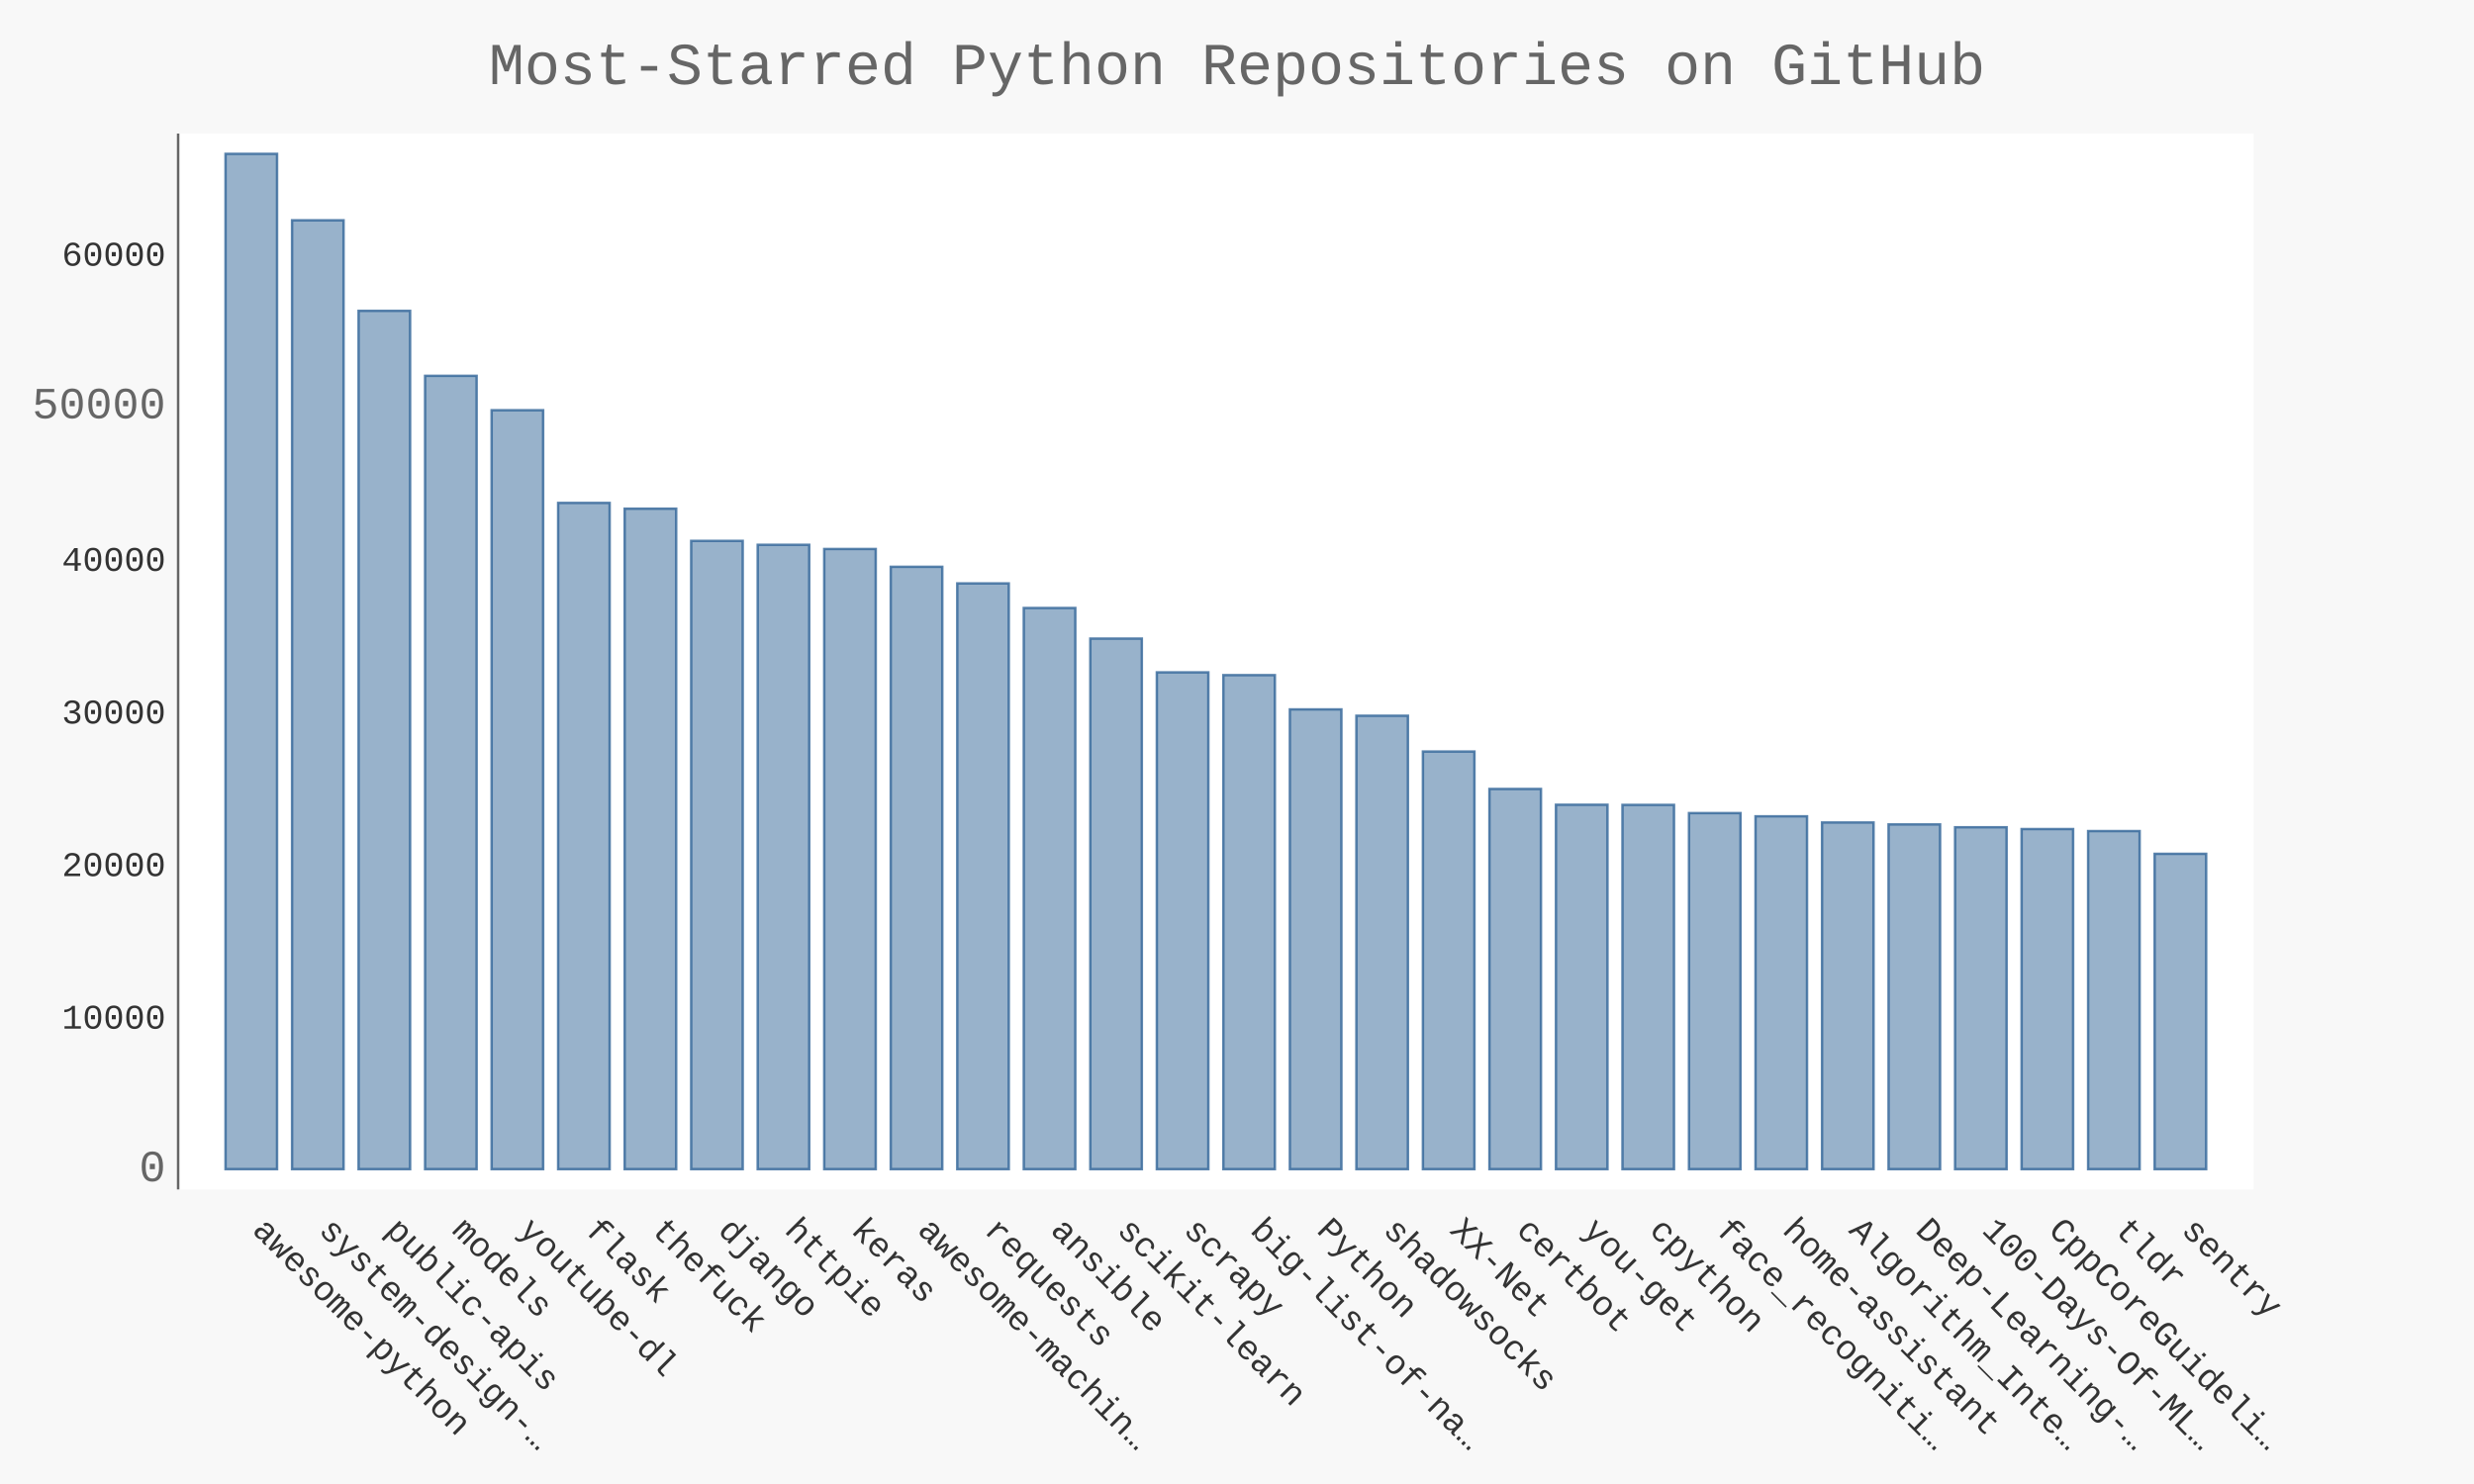
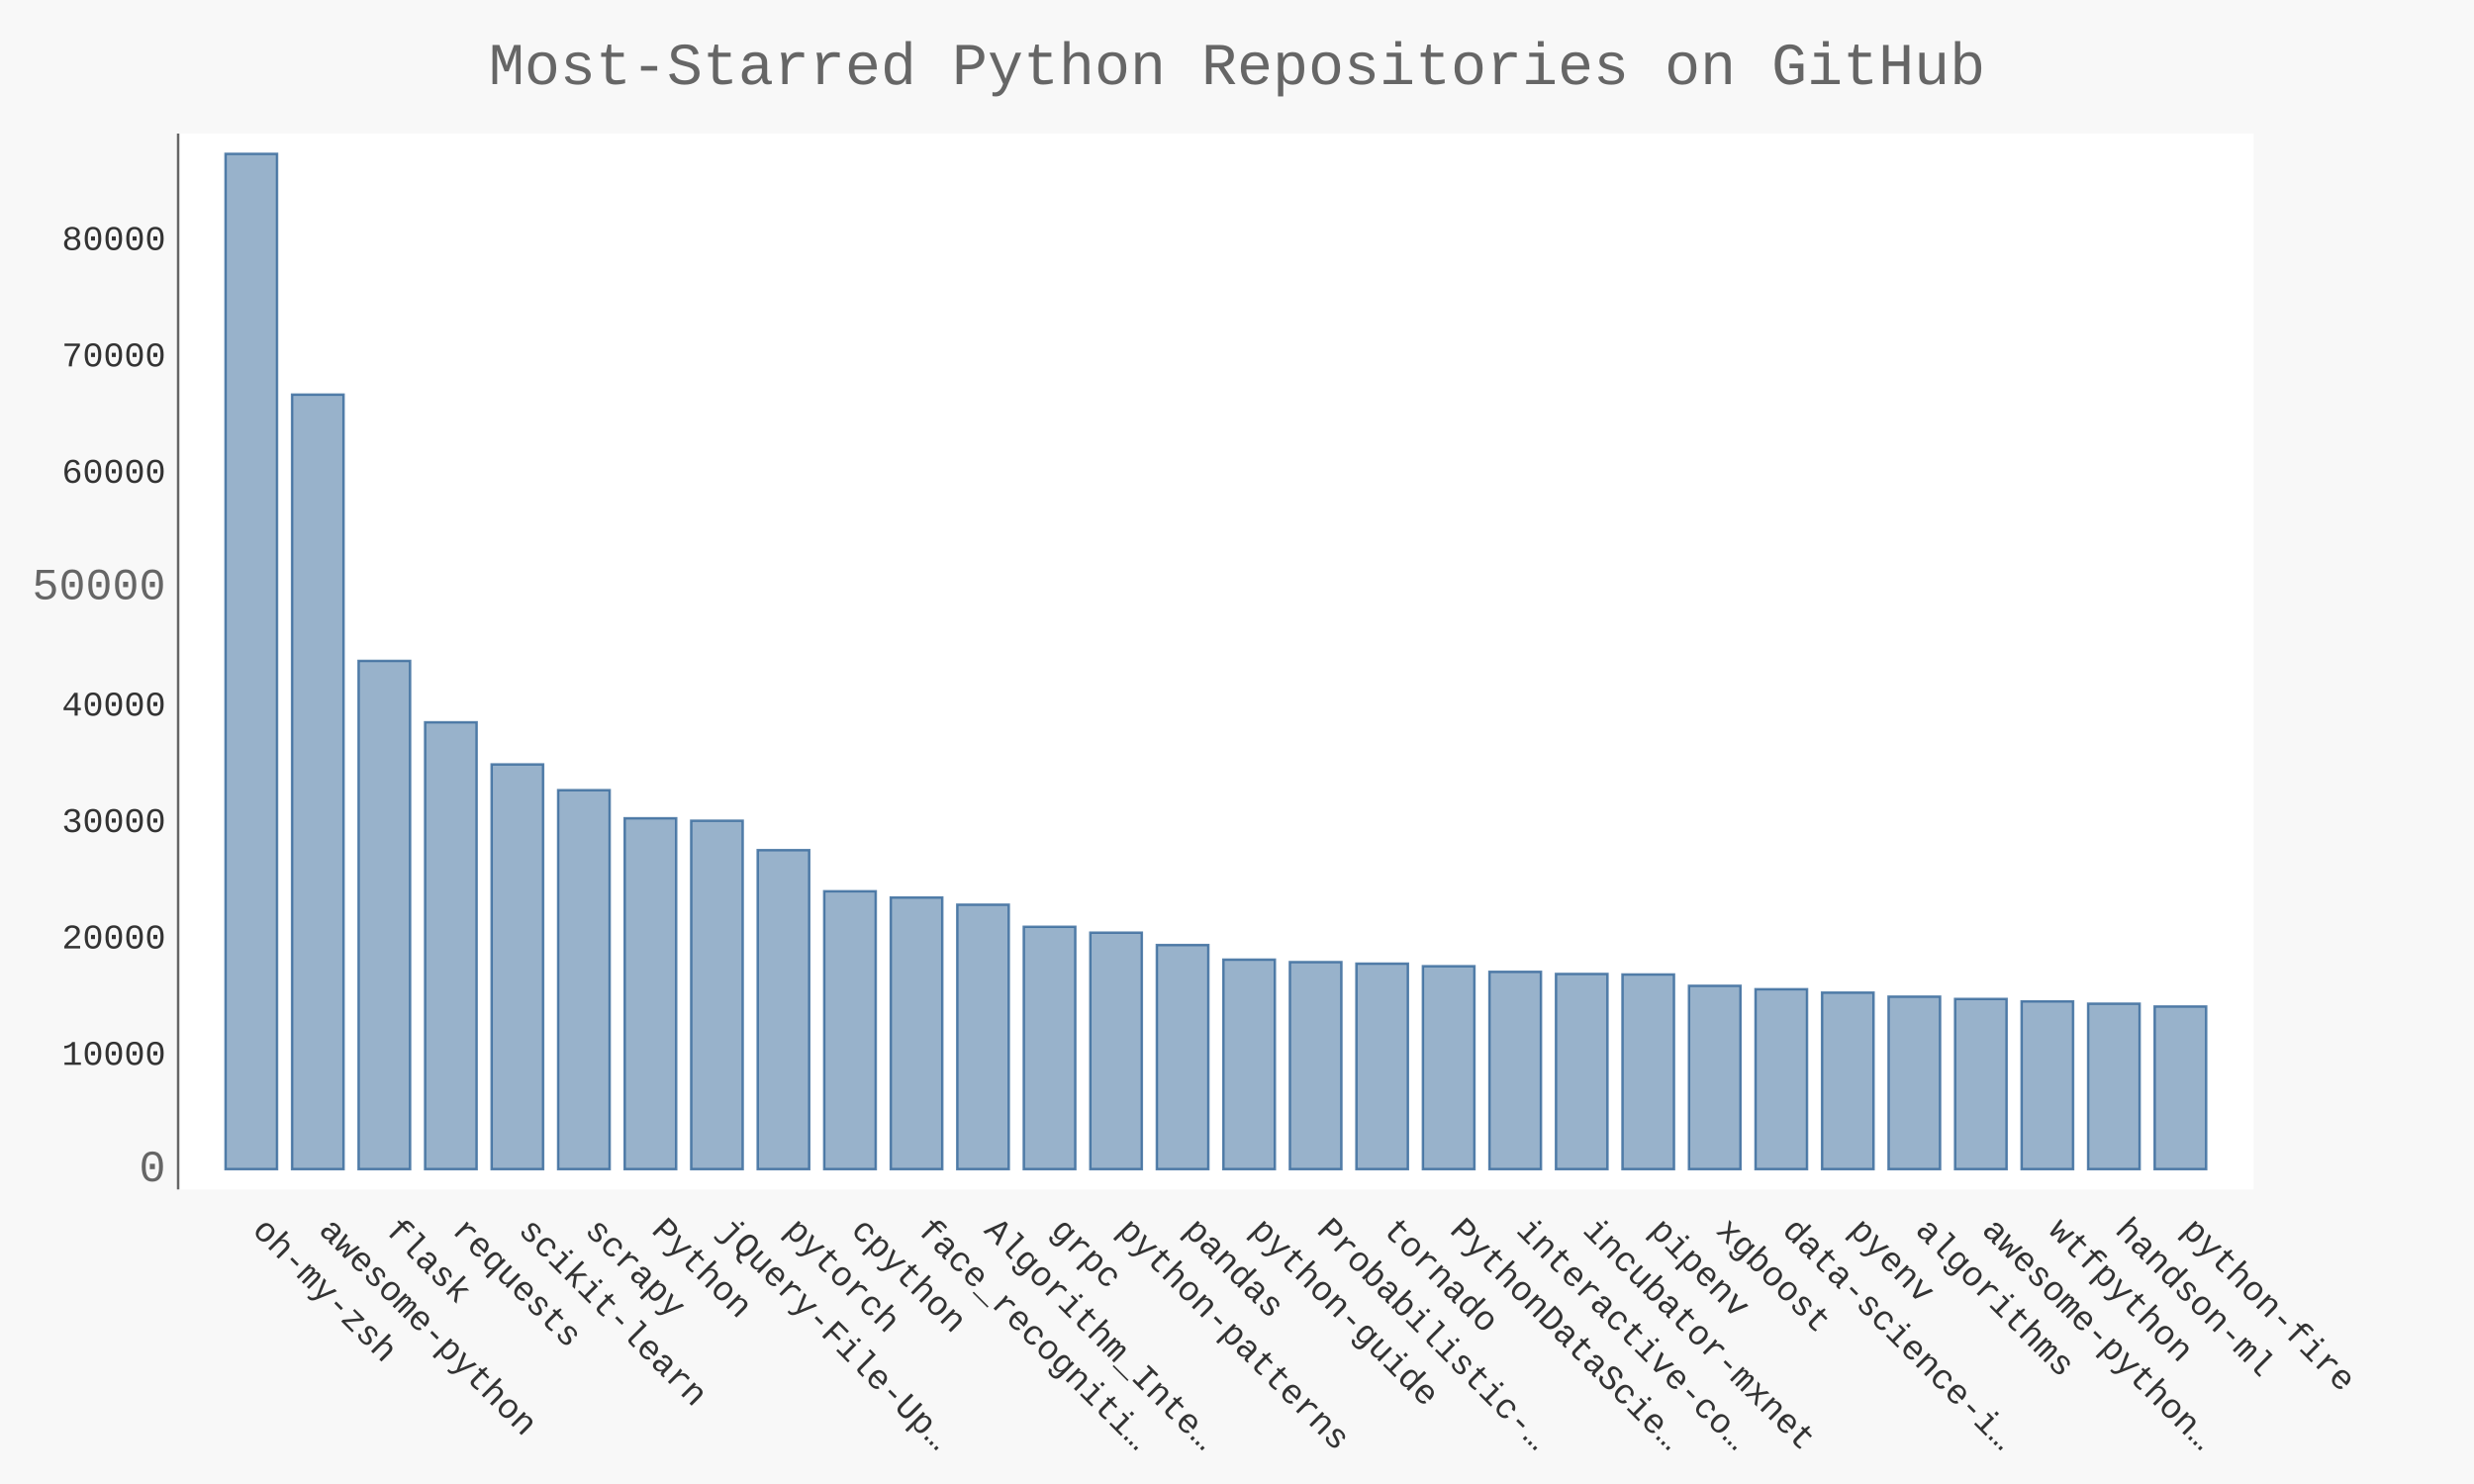
- <svg xmlns="http://www.w3.org/2000/svg" xmlns:xlink="http://www.w3.org/1999/xlink" class="pygal-chart" id="chart-f8810b30-9cff-4849-91be-6521358c8717" viewBox="0 0 1000 600">
+ <svg xmlns="http://www.w3.org/2000/svg" xmlns:xlink="http://www.w3.org/1999/xlink" class="pygal-chart" id="chart-b5e58eca-c571-4201-af91-58e831ded079" viewBox="0 0 1000 600">
  <defs>
-     <style type="text/css">#chart-f8810b30-9cff-4849-91be-6521358c8717{-webkit-user-select:none;-webkit-font-smoothing:antialiased;font-family:Consolas,"Liberation Mono",Menlo,Courier,monospace}#chart-f8810b30-9cff-4849-91be-6521358c8717 .title{font-family:Consolas,"Liberation Mono",Menlo,Courier,monospace;font-size:24px}#chart-f8810b30-9cff-4849-91be-6521358c8717 .legends .legend text{font-family:Consolas,"Liberation Mono",Menlo,Courier,monospace;font-size:14px}#chart-f8810b30-9cff-4849-91be-6521358c8717 .axis text{font-family:Consolas,"Liberation Mono",Menlo,Courier,monospace;font-size:14px}#chart-f8810b30-9cff-4849-91be-6521358c8717 .axis text.major{font-family:Consolas,"Liberation Mono",Menlo,Courier,monospace;font-size:18px}#chart-f8810b30-9cff-4849-91be-6521358c8717 .text-overlay text.value{font-family:Consolas,"Liberation Mono",Menlo,Courier,monospace;font-size:16px}#chart-f8810b30-9cff-4849-91be-6521358c8717 .text-overlay text.label{font-family:Consolas,"Liberation Mono",Menlo,Courier,monospace;font-size:10px}#chart-f8810b30-9cff-4849-91be-6521358c8717 .tooltip{font-family:Consolas,"Liberation Mono",Menlo,Courier,monospace;font-size:14px}#chart-f8810b30-9cff-4849-91be-6521358c8717 text.no_data{font-family:Consolas,"Liberation Mono",Menlo,Courier,monospace;font-size:64px}
- #chart-f8810b30-9cff-4849-91be-6521358c8717{background-color:#f8f8f8}#chart-f8810b30-9cff-4849-91be-6521358c8717 path,#chart-f8810b30-9cff-4849-91be-6521358c8717 line,#chart-f8810b30-9cff-4849-91be-6521358c8717 rect,#chart-f8810b30-9cff-4849-91be-6521358c8717 circle{-webkit-transition:250ms ease-in;-moz-transition:250ms ease-in;transition:250ms ease-in}#chart-f8810b30-9cff-4849-91be-6521358c8717 .graph &gt; .background{fill:#f8f8f8}#chart-f8810b30-9cff-4849-91be-6521358c8717 .plot &gt; .background{fill:#ffffff}#chart-f8810b30-9cff-4849-91be-6521358c8717 .graph{fill:#333}#chart-f8810b30-9cff-4849-91be-6521358c8717 text.no_data{fill:#666}#chart-f8810b30-9cff-4849-91be-6521358c8717 .title{fill:#666}#chart-f8810b30-9cff-4849-91be-6521358c8717 .legends .legend text{fill:#333}#chart-f8810b30-9cff-4849-91be-6521358c8717 .legends .legend:hover text{fill:#666}#chart-f8810b30-9cff-4849-91be-6521358c8717 .axis .line{stroke:#666}#chart-f8810b30-9cff-4849-91be-6521358c8717 .axis .guide.line{stroke:rgba(0,0,0,0.5)}#chart-f8810b30-9cff-4849-91be-6521358c8717 .axis .major.line{stroke:#333}#chart-f8810b30-9cff-4849-91be-6521358c8717 .axis text.major{fill:#666}#chart-f8810b30-9cff-4849-91be-6521358c8717 .axis.y .guides:hover .guide.line,#chart-f8810b30-9cff-4849-91be-6521358c8717 .line-graph .axis.x .guides:hover .guide.line,#chart-f8810b30-9cff-4849-91be-6521358c8717 .stackedline-graph .axis.x .guides:hover .guide.line,#chart-f8810b30-9cff-4849-91be-6521358c8717 .xy-graph .axis.x .guides:hover .guide.line{stroke:#666}#chart-f8810b30-9cff-4849-91be-6521358c8717 .axis .guides:hover text{fill:#666}#chart-f8810b30-9cff-4849-91be-6521358c8717 .reactive{fill-opacity:.5;stroke-opacity:.8}#chart-f8810b30-9cff-4849-91be-6521358c8717 .ci{stroke:#333}#chart-f8810b30-9cff-4849-91be-6521358c8717 .reactive.active,#chart-f8810b30-9cff-4849-91be-6521358c8717 .active .reactive{fill-opacity:.9;stroke-opacity:.9;stroke-width:4}#chart-f8810b30-9cff-4849-91be-6521358c8717 .ci .reactive.active{stroke-width:1.5}#chart-f8810b30-9cff-4849-91be-6521358c8717 .series text{fill:#666}#chart-f8810b30-9cff-4849-91be-6521358c8717 .tooltip rect{fill:#ffffff;stroke:#666;-webkit-transition:opacity 250ms ease-in;-moz-transition:opacity 250ms ease-in;transition:opacity 250ms ease-in}#chart-f8810b30-9cff-4849-91be-6521358c8717 .tooltip .label{fill:#333}#chart-f8810b30-9cff-4849-91be-6521358c8717 .tooltip .label{fill:#333}#chart-f8810b30-9cff-4849-91be-6521358c8717 .tooltip .legend{font-size:.8em;fill:rgba(0,0,0,0.5)}#chart-f8810b30-9cff-4849-91be-6521358c8717 .tooltip .x_label{font-size:.6em;fill:#666}#chart-f8810b30-9cff-4849-91be-6521358c8717 .tooltip .xlink{font-size:.5em;text-decoration:underline}#chart-f8810b30-9cff-4849-91be-6521358c8717 .tooltip .value{font-size:1.5em}#chart-f8810b30-9cff-4849-91be-6521358c8717 .bound{font-size:.5em}#chart-f8810b30-9cff-4849-91be-6521358c8717 .max-value{font-size:.75em;fill:rgba(0,0,0,0.5)}#chart-f8810b30-9cff-4849-91be-6521358c8717 .map-element{fill:#ffffff;stroke:rgba(0,0,0,0.5) !important}#chart-f8810b30-9cff-4849-91be-6521358c8717 .map-element .reactive{fill-opacity:inherit;stroke-opacity:inherit}#chart-f8810b30-9cff-4849-91be-6521358c8717 .color-0,#chart-f8810b30-9cff-4849-91be-6521358c8717 .color-0 a:visited{stroke:#336699;fill:#336699}#chart-f8810b30-9cff-4849-91be-6521358c8717 .text-overlay .color-0 text{fill:black}
- #chart-f8810b30-9cff-4849-91be-6521358c8717 text.no_data{text-anchor:middle}#chart-f8810b30-9cff-4849-91be-6521358c8717 .guide.line{fill:none}#chart-f8810b30-9cff-4849-91be-6521358c8717 .centered{text-anchor:middle}#chart-f8810b30-9cff-4849-91be-6521358c8717 .title{text-anchor:middle}#chart-f8810b30-9cff-4849-91be-6521358c8717 .legends .legend text{fill-opacity:1}#chart-f8810b30-9cff-4849-91be-6521358c8717 .axis.x text{text-anchor:middle}#chart-f8810b30-9cff-4849-91be-6521358c8717 .axis.x:not(.web) text[transform]{text-anchor:start}#chart-f8810b30-9cff-4849-91be-6521358c8717 .axis.x:not(.web) text[transform].backwards{text-anchor:end}#chart-f8810b30-9cff-4849-91be-6521358c8717 .axis.y text{text-anchor:end}#chart-f8810b30-9cff-4849-91be-6521358c8717 .axis.y text[transform].backwards{text-anchor:start}#chart-f8810b30-9cff-4849-91be-6521358c8717 .axis.y2 text{text-anchor:start}#chart-f8810b30-9cff-4849-91be-6521358c8717 .axis.y2 text[transform].backwards{text-anchor:end}#chart-f8810b30-9cff-4849-91be-6521358c8717 .axis .guide.line{stroke-dasharray:4,4}#chart-f8810b30-9cff-4849-91be-6521358c8717 .axis .major.guide.line{stroke-dasharray:6,6}#chart-f8810b30-9cff-4849-91be-6521358c8717 .horizontal .axis.y .guide.line,#chart-f8810b30-9cff-4849-91be-6521358c8717 .horizontal .axis.y2 .guide.line,#chart-f8810b30-9cff-4849-91be-6521358c8717 .vertical .axis.x .guide.line{opacity:0}#chart-f8810b30-9cff-4849-91be-6521358c8717 .horizontal .axis.always_show .guide.line,#chart-f8810b30-9cff-4849-91be-6521358c8717 .vertical .axis.always_show .guide.line{opacity:1 !important}#chart-f8810b30-9cff-4849-91be-6521358c8717 .axis.y .guides:hover .guide.line,#chart-f8810b30-9cff-4849-91be-6521358c8717 .axis.y2 .guides:hover .guide.line,#chart-f8810b30-9cff-4849-91be-6521358c8717 .axis.x .guides:hover .guide.line{opacity:1}#chart-f8810b30-9cff-4849-91be-6521358c8717 .axis .guides:hover text{opacity:1}#chart-f8810b30-9cff-4849-91be-6521358c8717 .nofill{fill:none}#chart-f8810b30-9cff-4849-91be-6521358c8717 .subtle-fill{fill-opacity:.2}#chart-f8810b30-9cff-4849-91be-6521358c8717 .dot{stroke-width:1px;fill-opacity:1}#chart-f8810b30-9cff-4849-91be-6521358c8717 .dot.active{stroke-width:5px}#chart-f8810b30-9cff-4849-91be-6521358c8717 .dot.negative{fill:transparent}#chart-f8810b30-9cff-4849-91be-6521358c8717 text,#chart-f8810b30-9cff-4849-91be-6521358c8717 tspan{stroke:none !important}#chart-f8810b30-9cff-4849-91be-6521358c8717 .series text.active{opacity:1}#chart-f8810b30-9cff-4849-91be-6521358c8717 .tooltip rect{fill-opacity:.95;stroke-width:.5}#chart-f8810b30-9cff-4849-91be-6521358c8717 .tooltip text{fill-opacity:1}#chart-f8810b30-9cff-4849-91be-6521358c8717 .showable{visibility:hidden}#chart-f8810b30-9cff-4849-91be-6521358c8717 .showable.shown{visibility:visible}#chart-f8810b30-9cff-4849-91be-6521358c8717 .gauge-background{fill:rgba(229,229,229,1);stroke:none}#chart-f8810b30-9cff-4849-91be-6521358c8717 .bg-lines{stroke:#f8f8f8;stroke-width:2px}</style>
+     <style type="text/css">#chart-b5e58eca-c571-4201-af91-58e831ded079{-webkit-user-select:none;-webkit-font-smoothing:antialiased;font-family:Consolas,"Liberation Mono",Menlo,Courier,monospace}#chart-b5e58eca-c571-4201-af91-58e831ded079 .title{font-family:Consolas,"Liberation Mono",Menlo,Courier,monospace;font-size:24px}#chart-b5e58eca-c571-4201-af91-58e831ded079 .legends .legend text{font-family:Consolas,"Liberation Mono",Menlo,Courier,monospace;font-size:14px}#chart-b5e58eca-c571-4201-af91-58e831ded079 .axis text{font-family:Consolas,"Liberation Mono",Menlo,Courier,monospace;font-size:14px}#chart-b5e58eca-c571-4201-af91-58e831ded079 .axis text.major{font-family:Consolas,"Liberation Mono",Menlo,Courier,monospace;font-size:18px}#chart-b5e58eca-c571-4201-af91-58e831ded079 .text-overlay text.value{font-family:Consolas,"Liberation Mono",Menlo,Courier,monospace;font-size:16px}#chart-b5e58eca-c571-4201-af91-58e831ded079 .text-overlay text.label{font-family:Consolas,"Liberation Mono",Menlo,Courier,monospace;font-size:10px}#chart-b5e58eca-c571-4201-af91-58e831ded079 .tooltip{font-family:Consolas,"Liberation Mono",Menlo,Courier,monospace;font-size:14px}#chart-b5e58eca-c571-4201-af91-58e831ded079 text.no_data{font-family:Consolas,"Liberation Mono",Menlo,Courier,monospace;font-size:64px}
+ #chart-b5e58eca-c571-4201-af91-58e831ded079{background-color:#f8f8f8}#chart-b5e58eca-c571-4201-af91-58e831ded079 path,#chart-b5e58eca-c571-4201-af91-58e831ded079 line,#chart-b5e58eca-c571-4201-af91-58e831ded079 rect,#chart-b5e58eca-c571-4201-af91-58e831ded079 circle{-webkit-transition:250ms ease-in;-moz-transition:250ms ease-in;transition:250ms ease-in}#chart-b5e58eca-c571-4201-af91-58e831ded079 .graph &gt; .background{fill:#f8f8f8}#chart-b5e58eca-c571-4201-af91-58e831ded079 .plot &gt; .background{fill:#ffffff}#chart-b5e58eca-c571-4201-af91-58e831ded079 .graph{fill:#333}#chart-b5e58eca-c571-4201-af91-58e831ded079 text.no_data{fill:#666}#chart-b5e58eca-c571-4201-af91-58e831ded079 .title{fill:#666}#chart-b5e58eca-c571-4201-af91-58e831ded079 .legends .legend text{fill:#333}#chart-b5e58eca-c571-4201-af91-58e831ded079 .legends .legend:hover text{fill:#666}#chart-b5e58eca-c571-4201-af91-58e831ded079 .axis .line{stroke:#666}#chart-b5e58eca-c571-4201-af91-58e831ded079 .axis .guide.line{stroke:rgba(0,0,0,0.5)}#chart-b5e58eca-c571-4201-af91-58e831ded079 .axis .major.line{stroke:#333}#chart-b5e58eca-c571-4201-af91-58e831ded079 .axis text.major{fill:#666}#chart-b5e58eca-c571-4201-af91-58e831ded079 .axis.y .guides:hover .guide.line,#chart-b5e58eca-c571-4201-af91-58e831ded079 .line-graph .axis.x .guides:hover .guide.line,#chart-b5e58eca-c571-4201-af91-58e831ded079 .stackedline-graph .axis.x .guides:hover .guide.line,#chart-b5e58eca-c571-4201-af91-58e831ded079 .xy-graph .axis.x .guides:hover .guide.line{stroke:#666}#chart-b5e58eca-c571-4201-af91-58e831ded079 .axis .guides:hover text{fill:#666}#chart-b5e58eca-c571-4201-af91-58e831ded079 .reactive{fill-opacity:.5;stroke-opacity:.8}#chart-b5e58eca-c571-4201-af91-58e831ded079 .ci{stroke:#333}#chart-b5e58eca-c571-4201-af91-58e831ded079 .reactive.active,#chart-b5e58eca-c571-4201-af91-58e831ded079 .active .reactive{fill-opacity:.9;stroke-opacity:.9;stroke-width:4}#chart-b5e58eca-c571-4201-af91-58e831ded079 .ci .reactive.active{stroke-width:1.5}#chart-b5e58eca-c571-4201-af91-58e831ded079 .series text{fill:#666}#chart-b5e58eca-c571-4201-af91-58e831ded079 .tooltip rect{fill:#ffffff;stroke:#666;-webkit-transition:opacity 250ms ease-in;-moz-transition:opacity 250ms ease-in;transition:opacity 250ms ease-in}#chart-b5e58eca-c571-4201-af91-58e831ded079 .tooltip .label{fill:#333}#chart-b5e58eca-c571-4201-af91-58e831ded079 .tooltip .label{fill:#333}#chart-b5e58eca-c571-4201-af91-58e831ded079 .tooltip .legend{font-size:.8em;fill:rgba(0,0,0,0.5)}#chart-b5e58eca-c571-4201-af91-58e831ded079 .tooltip .x_label{font-size:.6em;fill:#666}#chart-b5e58eca-c571-4201-af91-58e831ded079 .tooltip .xlink{font-size:.5em;text-decoration:underline}#chart-b5e58eca-c571-4201-af91-58e831ded079 .tooltip .value{font-size:1.5em}#chart-b5e58eca-c571-4201-af91-58e831ded079 .bound{font-size:.5em}#chart-b5e58eca-c571-4201-af91-58e831ded079 .max-value{font-size:.75em;fill:rgba(0,0,0,0.5)}#chart-b5e58eca-c571-4201-af91-58e831ded079 .map-element{fill:#ffffff;stroke:rgba(0,0,0,0.5) !important}#chart-b5e58eca-c571-4201-af91-58e831ded079 .map-element .reactive{fill-opacity:inherit;stroke-opacity:inherit}#chart-b5e58eca-c571-4201-af91-58e831ded079 .color-0,#chart-b5e58eca-c571-4201-af91-58e831ded079 .color-0 a:visited{stroke:#336699;fill:#336699}#chart-b5e58eca-c571-4201-af91-58e831ded079 .text-overlay .color-0 text{fill:black}
+ #chart-b5e58eca-c571-4201-af91-58e831ded079 text.no_data{text-anchor:middle}#chart-b5e58eca-c571-4201-af91-58e831ded079 .guide.line{fill:none}#chart-b5e58eca-c571-4201-af91-58e831ded079 .centered{text-anchor:middle}#chart-b5e58eca-c571-4201-af91-58e831ded079 .title{text-anchor:middle}#chart-b5e58eca-c571-4201-af91-58e831ded079 .legends .legend text{fill-opacity:1}#chart-b5e58eca-c571-4201-af91-58e831ded079 .axis.x text{text-anchor:middle}#chart-b5e58eca-c571-4201-af91-58e831ded079 .axis.x:not(.web) text[transform]{text-anchor:start}#chart-b5e58eca-c571-4201-af91-58e831ded079 .axis.x:not(.web) text[transform].backwards{text-anchor:end}#chart-b5e58eca-c571-4201-af91-58e831ded079 .axis.y text{text-anchor:end}#chart-b5e58eca-c571-4201-af91-58e831ded079 .axis.y text[transform].backwards{text-anchor:start}#chart-b5e58eca-c571-4201-af91-58e831ded079 .axis.y2 text{text-anchor:start}#chart-b5e58eca-c571-4201-af91-58e831ded079 .axis.y2 text[transform].backwards{text-anchor:end}#chart-b5e58eca-c571-4201-af91-58e831ded079 .axis .guide.line{stroke-dasharray:4,4}#chart-b5e58eca-c571-4201-af91-58e831ded079 .axis .major.guide.line{stroke-dasharray:6,6}#chart-b5e58eca-c571-4201-af91-58e831ded079 .horizontal .axis.y .guide.line,#chart-b5e58eca-c571-4201-af91-58e831ded079 .horizontal .axis.y2 .guide.line,#chart-b5e58eca-c571-4201-af91-58e831ded079 .vertical .axis.x .guide.line{opacity:0}#chart-b5e58eca-c571-4201-af91-58e831ded079 .horizontal .axis.always_show .guide.line,#chart-b5e58eca-c571-4201-af91-58e831ded079 .vertical .axis.always_show .guide.line{opacity:1 !important}#chart-b5e58eca-c571-4201-af91-58e831ded079 .axis.y .guides:hover .guide.line,#chart-b5e58eca-c571-4201-af91-58e831ded079 .axis.y2 .guides:hover .guide.line,#chart-b5e58eca-c571-4201-af91-58e831ded079 .axis.x .guides:hover .guide.line{opacity:1}#chart-b5e58eca-c571-4201-af91-58e831ded079 .axis .guides:hover text{opacity:1}#chart-b5e58eca-c571-4201-af91-58e831ded079 .nofill{fill:none}#chart-b5e58eca-c571-4201-af91-58e831ded079 .subtle-fill{fill-opacity:.2}#chart-b5e58eca-c571-4201-af91-58e831ded079 .dot{stroke-width:1px;fill-opacity:1}#chart-b5e58eca-c571-4201-af91-58e831ded079 .dot.active{stroke-width:5px}#chart-b5e58eca-c571-4201-af91-58e831ded079 .dot.negative{fill:transparent}#chart-b5e58eca-c571-4201-af91-58e831ded079 text,#chart-b5e58eca-c571-4201-af91-58e831ded079 tspan{stroke:none !important}#chart-b5e58eca-c571-4201-af91-58e831ded079 .series text.active{opacity:1}#chart-b5e58eca-c571-4201-af91-58e831ded079 .tooltip rect{fill-opacity:.95;stroke-width:.5}#chart-b5e58eca-c571-4201-af91-58e831ded079 .tooltip text{fill-opacity:1}#chart-b5e58eca-c571-4201-af91-58e831ded079 .showable{visibility:hidden}#chart-b5e58eca-c571-4201-af91-58e831ded079 .showable.shown{visibility:visible}#chart-b5e58eca-c571-4201-af91-58e831ded079 .gauge-background{fill:rgba(229,229,229,1);stroke:none}#chart-b5e58eca-c571-4201-af91-58e831ded079 .bg-lines{stroke:#f8f8f8;stroke-width:2px}</style>
  </defs>
  <g class="graph bar-graph vertical">
    <rect class="background" height="600" width="1000" x="0" y="0" />
    <g class="plot" transform="translate(72, 54)">
      <rect class="background" height="426.905" width="838.905" x="0" y="0" />
      <g class="axis y">
        <g class="guides">
          <text class="major" x="-5" y="423.595">0</text>
        </g>
        <g class="guides">
-           <text class="" x="-5" y="361.898">10000</text>
-         </g>
-         <g class="guides">
-           <text class="" x="-5" y="300.202">20000</text>
-         </g>
-         <g class="guides">
-           <text class="" x="-5" y="238.505">30000</text>
-         </g>
-         <g class="guides">
-           <text class="" x="-5" y="176.809">40000</text>
-         </g>
-         <g class="guides">
-           <text class="major" x="-5" y="115.112">50000</text>
-         </g>
-         <g class="guides">
-           <text class="" x="-5" y="53.416">60000</text>
+           <text class="" x="-5" y="376.528">10000</text>
+         </g>
+         <g class="guides">
+           <text class="" x="-5" y="329.462">20000</text>
+         </g>
+         <g class="guides">
+           <text class="" x="-5" y="282.396">30000</text>
+         </g>
+         <g class="guides">
+           <text class="" x="-5" y="235.329">40000</text>
+         </g>
+         <g class="guides">
+           <text class="major" x="-5" y="188.263">50000</text>
+         </g>
+         <g class="guides">
+           <text class="" x="-5" y="141.196">60000</text>
+         </g>
+         <g class="guides">
+           <text class="" x="-5" y="94.13">70000</text>
+         </g>
+         <g class="guides">
+           <text class="" x="-5" y="47.063">80000</text>
        </g>
      </g>
      <g class="axis x">
        <path class="line" d="M0 0 v426.905" />
        <g class="guides">
          <path class="guide line" d="M29.577 0 v426.905" />
-           <text class="" transform="rotate(45 29.57676 443.9045)" x="29.577" y="443.905">awesome-python</text>
+           <text class="" transform="rotate(45 29.57676 443.9045)" x="29.577" y="443.905">oh-my-zsh</text>
        </g>
        <g class="guides">
          <path class="guide line" d="M56.465 0 v426.905" />
-           <text class="" transform="rotate(45 56.46473 443.9045)" x="56.465" y="443.905">system-design-…</text>
+           <text class="" transform="rotate(45 56.46473 443.9045)" x="56.465" y="443.905">awesome-python</text>
        </g>
        <g class="guides">
          <path class="guide line" d="M83.353 0 v426.905" />
-           <text class="" transform="rotate(45 83.35269 443.9045)" x="83.353" y="443.905">public-apis</text>
+           <text class="" transform="rotate(45 83.35269 443.9045)" x="83.353" y="443.905">flask</text>
        </g>
        <g class="guides">
          <path class="guide line" d="M110.241 0 v426.905" />
-           <text class="" transform="rotate(45 110.2407 443.9045)" x="110.241" y="443.905">models</text>
+           <text class="" transform="rotate(45 110.2407 443.9045)" x="110.241" y="443.905">requests</text>
        </g>
        <g class="guides">
          <path class="guide line" d="M137.129 0 v426.905" />
-           <text class="" transform="rotate(45 137.1286 443.9045)" x="137.129" y="443.905">youtube-dl</text>
+           <text class="" transform="rotate(45 137.1286 443.9045)" x="137.129" y="443.905">scikit-learn</text>
        </g>
        <g class="guides">
          <path class="guide line" d="M164.017 0 v426.905" />
-           <text class="" transform="rotate(45 164.0166 443.9045)" x="164.017" y="443.905">flask</text>
+           <text class="" transform="rotate(45 164.0166 443.9045)" x="164.017" y="443.905">scrapy</text>
        </g>
        <g class="guides">
          <path class="guide line" d="M190.905 0 v426.905" />
-           <text class="" transform="rotate(45 190.9046 443.9045)" x="190.905" y="443.905">thefuck</text>
+           <text class="" transform="rotate(45 190.9046 443.9045)" x="190.905" y="443.905">Python</text>
        </g>
        <g class="guides">
          <path class="guide line" d="M217.793 0 v426.905" />
-           <text class="" transform="rotate(45 217.7925 443.9045)" x="217.793" y="443.905">django</text>
+           <text class="" transform="rotate(45 217.7925 443.9045)" x="217.793" y="443.905">jQuery-File-Up…</text>
        </g>
        <g class="guides">
          <path class="guide line" d="M244.68 0 v426.905" />
-           <text class="" transform="rotate(45 244.6805 443.9045)" x="244.68" y="443.905">httpie</text>
+           <text class="" transform="rotate(45 244.6805 443.9045)" x="244.68" y="443.905">pytorch</text>
        </g>
        <g class="guides">
          <path class="guide line" d="M271.568 0 v426.905" />
-           <text class="" transform="rotate(45 271.5685 443.9045)" x="271.568" y="443.905">keras</text>
+           <text class="" transform="rotate(45 271.5685 443.9045)" x="271.568" y="443.905">cpython</text>
        </g>
        <g class="guides">
          <path class="guide line" d="M298.456 0 v426.905" />
-           <text class="" transform="rotate(45 298.4564 443.9045)" x="298.456" y="443.905">awesome-machin…</text>
+           <text class="" transform="rotate(45 298.4564 443.9045)" x="298.456" y="443.905">face_recogniti…</text>
        </g>
        <g class="guides">
          <path class="guide line" d="M325.344 0 v426.905" />
-           <text class="" transform="rotate(45 325.3444 443.9045)" x="325.344" y="443.905">requests</text>
+           <text class="" transform="rotate(45 325.3444 443.9045)" x="325.344" y="443.905">Algorithm_Inte…</text>
        </g>
        <g class="guides">
          <path class="guide line" d="M352.232 0 v426.905" />
-           <text class="" transform="rotate(45 352.2324 443.9045)" x="352.232" y="443.905">ansible</text>
+           <text class="" transform="rotate(45 352.2324 443.9045)" x="352.232" y="443.905">grpc</text>
        </g>
        <g class="guides">
          <path class="guide line" d="M379.12 0 v426.905" />
-           <text class="" transform="rotate(45 379.1203 443.9045)" x="379.12" y="443.905">scikit-learn</text>
+           <text class="" transform="rotate(45 379.1203 443.9045)" x="379.12" y="443.905">python-patterns</text>
        </g>
        <g class="guides">
          <path class="guide line" d="M406.008 0 v426.905" />
-           <text class="" transform="rotate(45 406.0083 443.9045)" x="406.008" y="443.905">scrapy</text>
+           <text class="" transform="rotate(45 406.0083 443.9045)" x="406.008" y="443.905">pandas</text>
        </g>
        <g class="guides">
          <path class="guide line" d="M432.896 0 v426.905" />
-           <text class="" transform="rotate(45 432.8963 443.9045)" x="432.896" y="443.905">big-list-of-na…</text>
+           <text class="" transform="rotate(45 432.8963 443.9045)" x="432.896" y="443.905">python-guide</text>
        </g>
        <g class="guides">
          <path class="guide line" d="M459.784 0 v426.905" />
-           <text class="" transform="rotate(45 459.7842 443.9045)" x="459.784" y="443.905">Python</text>
+           <text class="" transform="rotate(45 459.7842 443.9045)" x="459.784" y="443.905">Probabilistic-…</text>
        </g>
        <g class="guides">
          <path class="guide line" d="M486.672 0 v426.905" />
-           <text class="" transform="rotate(45 486.6722 443.9045)" x="486.672" y="443.905">shadowsocks</text>
+           <text class="" transform="rotate(45 486.6722 443.9045)" x="486.672" y="443.905">tornado</text>
        </g>
        <g class="guides">
          <path class="guide line" d="M513.56 0 v426.905" />
-           <text class="" transform="rotate(45 513.5602 443.9045)" x="513.56" y="443.905">XX-Net</text>
+           <text class="" transform="rotate(45 513.5602 443.9045)" x="513.56" y="443.905">PythonDataScie…</text>
        </g>
        <g class="guides">
          <path class="guide line" d="M540.448 0 v426.905" />
-           <text class="" transform="rotate(45 540.4481 443.9045)" x="540.448" y="443.905">certbot</text>
+           <text class="" transform="rotate(45 540.4481 443.9045)" x="540.448" y="443.905">interactive-co…</text>
        </g>
        <g class="guides">
          <path class="guide line" d="M567.336 0 v426.905" />
-           <text class="" transform="rotate(45 567.3361 443.9045)" x="567.336" y="443.905">you-get</text>
+           <text class="" transform="rotate(45 567.3361 443.9045)" x="567.336" y="443.905">incubator-mxnet</text>
        </g>
        <g class="guides">
          <path class="guide line" d="M594.224 0 v426.905" />
-           <text class="" transform="rotate(45 594.2241 443.9045)" x="594.224" y="443.905">cpython</text>
+           <text class="" transform="rotate(45 594.2241 443.9045)" x="594.224" y="443.905">pipenv</text>
        </g>
        <g class="guides">
          <path class="guide line" d="M621.112 0 v426.905" />
-           <text class="" transform="rotate(45 621.112 443.9045)" x="621.112" y="443.905">face_recogniti…</text>
+           <text class="" transform="rotate(45 621.112 443.9045)" x="621.112" y="443.905">xgboost</text>
        </g>
        <g class="guides">
          <path class="guide line" d="M648 0 v426.905" />
-           <text class="" transform="rotate(45 648 443.9045)" x="648" y="443.905">home-assistant</text>
+           <text class="" transform="rotate(45 648 443.9045)" x="648" y="443.905">data-science-i…</text>
        </g>
        <g class="guides">
          <path class="guide line" d="M674.888 0 v426.905" />
-           <text class="" transform="rotate(45 674.888 443.9045)" x="674.888" y="443.905">Algorithm_Inte…</text>
+           <text class="" transform="rotate(45 674.888 443.9045)" x="674.888" y="443.905">pyenv</text>
        </g>
        <g class="guides">
          <path class="guide line" d="M701.776 0 v426.905" />
-           <text class="" transform="rotate(45 701.7759 443.9045)" x="701.776" y="443.905">Deep-Learning-…</text>
+           <text class="" transform="rotate(45 701.7759 443.9045)" x="701.776" y="443.905">algorithms</text>
        </g>
        <g class="guides">
          <path class="guide line" d="M728.664 0 v426.905" />
-           <text class="" transform="rotate(45 728.6639 443.9045)" x="728.664" y="443.905">100-Days-Of-ML…</text>
+           <text class="" transform="rotate(45 728.6639 443.9045)" x="728.664" y="443.905">awesome-python…</text>
        </g>
        <g class="guides">
          <path class="guide line" d="M755.552 0 v426.905" />
-           <text class="" transform="rotate(45 755.5518 443.9045)" x="755.552" y="443.905">CppCoreGuideli…</text>
+           <text class="" transform="rotate(45 755.5518 443.9045)" x="755.552" y="443.905">wtfpython</text>
        </g>
        <g class="guides">
          <path class="guide line" d="M782.44 0 v426.905" />
-           <text class="" transform="rotate(45 782.4398 443.9045)" x="782.44" y="443.905">tldr</text>
+           <text class="" transform="rotate(45 782.4398 443.9045)" x="782.44" y="443.905">handson-ml</text>
        </g>
        <g class="guides">
          <path class="guide line" d="M809.328 0 v426.905" />
-           <text class="" transform="rotate(45 809.3278 443.9045)" x="809.328" y="443.905">sentry</text>
+           <text class="" transform="rotate(45 809.3278 443.9045)" x="809.328" y="443.905">python-fire</text>
        </g>
      </g>
      <g class="series serie-0 color-0">
        <g class="bars">
          <g class="bar">
+             <a target="_blank" xlink:href="https://github.com/robbyrussell/oh-my-zsh">
+               <rect class="rect reactive tooltip-trigger" height="410.485" rx="0" ry="0" width="20.822" x="19.166" y="8.21" />
+             </a>
+           </g>
+           <g class="bar">
            <a target="_blank" xlink:href="https://github.com/vinta/awesome-python">
-               <rect class="rect reactive tooltip-trigger" height="410.485" rx="0" ry="0" width="20.822" x="19.166" y="8.21" />
-             </a>
-           </g>
-           <g class="bar">
-             <a target="_blank" xlink:href="https://github.com/donnemartin/system-design-primer">
-               <rect class="rect reactive tooltip-trigger" height="383.622" rx="0" ry="0" width="20.822" x="46.054" y="35.072" />
-             </a>
-           </g>
-           <g class="bar">
-             <a target="_blank" xlink:href="https://github.com/toddmotto/public-apis">
-               <rect class="rect reactive tooltip-trigger" height="347.018" rx="0" ry="0" width="20.822" x="72.942" y="71.677" />
-             </a>
-           </g>
-           <g class="bar">
-             <a target="_blank" xlink:href="https://github.com/tensorflow/models">
-               <rect class="rect reactive tooltip-trigger" height="320.741" rx="0" ry="0" width="20.822" x="99.83" y="97.953" />
-             </a>
-           </g>
-           <g class="bar">
-             <a target="_blank" xlink:href="https://github.com/ytdl-org/youtube-dl">
-               <rect class="rect reactive tooltip-trigger" height="306.835" rx="0" ry="0" width="20.822" x="126.718" y="111.86" />
+               <rect class="rect reactive tooltip-trigger" height="313.147" rx="0" ry="0" width="20.822" x="46.054" y="105.548" />
            </a>
          </g>
          <g class="bar">
            <a target="_blank" xlink:href="https://github.com/pallets/flask">
-               <rect class="rect reactive tooltip-trigger" height="269.354" rx="0" ry="0" width="20.822" x="153.606" y="149.34" />
-             </a>
-           </g>
-           <g class="bar">
-             <a target="_blank" xlink:href="https://github.com/nvbn/thefuck">
-               <rect class="rect reactive tooltip-trigger" height="267.022" rx="0" ry="0" width="20.822" x="180.494" y="151.673" />
-             </a>
-           </g>
-           <g class="bar">
-             <a target="_blank" xlink:href="https://github.com/django/django">
-               <rect class="rect reactive tooltip-trigger" height="254.011" rx="0" ry="0" width="20.822" x="207.382" y="164.684" />
-             </a>
-           </g>
-           <g class="bar">
-             <a target="_blank" xlink:href="https://github.com/jakubroztocil/httpie">
-               <rect class="rect reactive tooltip-trigger" height="252.425" rx="0" ry="0" width="20.822" x="234.269" y="166.27" />
-             </a>
-           </g>
-           <g class="bar">
-             <a target="_blank" xlink:href="https://github.com/keras-team/keras">
-               <rect class="rect reactive tooltip-trigger" height="250.728" rx="0" ry="0" width="20.822" x="261.157" y="167.967" />
-             </a>
-           </g>
-           <g class="bar">
-             <a target="_blank" xlink:href="https://github.com/josephmisiti/awesome-machine-learning">
-               <rect class="rect reactive tooltip-trigger" height="243.528" rx="0" ry="0" width="20.822" x="288.045" y="175.167" />
+               <rect class="rect reactive tooltip-trigger" height="205.487" rx="0" ry="0" width="20.822" x="72.942" y="213.208" />
            </a>
          </g>
          <g class="bar">
            <a target="_blank" xlink:href="https://github.com/kennethreitz/requests">
-               <rect class="rect reactive tooltip-trigger" height="236.816" rx="0" ry="0" width="20.822" x="314.933" y="181.879" />
-             </a>
-           </g>
-           <g class="bar">
-             <a target="_blank" xlink:href="https://github.com/ansible/ansible">
-               <rect class="rect reactive tooltip-trigger" height="226.87" rx="0" ry="0" width="20.822" x="341.821" y="191.825" />
+               <rect class="rect reactive tooltip-trigger" height="180.66" rx="0" ry="0" width="20.822" x="99.83" y="238.035" />
            </a>
          </g>
          <g class="bar">
            <a target="_blank" xlink:href="https://github.com/scikit-learn/scikit-learn">
-               <rect class="rect reactive tooltip-trigger" height="214.5" rx="0" ry="0" width="20.822" x="368.709" y="204.195" />
+               <rect class="rect reactive tooltip-trigger" height="163.636" rx="0" ry="0" width="20.822" x="126.718" y="255.059" />
            </a>
          </g>
          <g class="bar">
            <a target="_blank" xlink:href="https://github.com/scrapy/scrapy">
-               <rect class="rect reactive tooltip-trigger" height="200.847" rx="0" ry="0" width="20.822" x="395.597" y="217.848" />
-             </a>
-           </g>
-           <g class="bar">
-             <a target="_blank" xlink:href="https://github.com/minimaxir/big-list-of-naughty-strings">
-               <rect class="rect reactive tooltip-trigger" height="199.73" rx="0" ry="0" width="20.822" x="422.485" y="218.965" />
+               <rect class="rect reactive tooltip-trigger" height="153.215" rx="0" ry="0" width="20.822" x="153.606" y="265.48" />
            </a>
          </g>
          <g class="bar">
            <a target="_blank" xlink:href="https://github.com/TheAlgorithms/Python">
-               <rect class="rect reactive tooltip-trigger" height="185.879" rx="0" ry="0" width="20.822" x="449.373" y="232.816" />
-             </a>
-           </g>
-           <g class="bar">
-             <a target="_blank" xlink:href="https://github.com/shadowsocks/shadowsocks">
-               <rect class="rect reactive tooltip-trigger" height="183.306" rx="0" ry="0" width="20.822" x="476.261" y="235.388" />
-             </a>
-           </g>
-           <g class="bar">
-             <a target="_blank" xlink:href="https://github.com/XX-net/XX-Net">
-               <rect class="rect reactive tooltip-trigger" height="168.832" rx="0" ry="0" width="20.822" x="503.149" y="249.862" />
-             </a>
-           </g>
-           <g class="bar">
-             <a target="_blank" xlink:href="https://github.com/certbot/certbot">
-               <rect class="rect reactive tooltip-trigger" height="153.704" rx="0" ry="0" width="20.822" x="530.037" y="264.99" />
-             </a>
-           </g>
-           <g class="bar">
-             <a target="_blank" xlink:href="https://github.com/soimort/you-get">
-               <rect class="rect reactive tooltip-trigger" height="147.319" rx="0" ry="0" width="20.822" x="556.925" y="271.376" />
+               <rect class="rect reactive tooltip-trigger" height="141.858" rx="0" ry="0" width="20.822" x="180.494" y="276.837" />
+             </a>
+           </g>
+           <g class="bar">
+             <a target="_blank" xlink:href="https://github.com/blueimp/jQuery-File-Upload">
+               <rect class="rect reactive tooltip-trigger" height="140.86" rx="0" ry="0" width="20.822" x="207.382" y="277.834" />
+             </a>
+           </g>
+           <g class="bar">
+             <a target="_blank" xlink:href="https://github.com/pytorch/pytorch">
+               <rect class="rect reactive tooltip-trigger" height="128.976" rx="0" ry="0" width="20.822" x="234.269" y="289.719" />
            </a>
          </g>
          <g class="bar">
            <a target="_blank" xlink:href="https://github.com/python/cpython">
-               <rect class="rect reactive tooltip-trigger" height="147.263" rx="0" ry="0" width="20.822" x="583.813" y="271.432" />
+               <rect class="rect reactive tooltip-trigger" height="112.343" rx="0" ry="0" width="20.822" x="261.157" y="306.352" />
            </a>
          </g>
          <g class="bar">
            <a target="_blank" xlink:href="https://github.com/ageitgey/face_recognition">
-               <rect class="rect reactive tooltip-trigger" height="143.95" rx="0" ry="0" width="20.822" x="610.701" y="274.745" />
-             </a>
-           </g>
-           <g class="bar">
-             <a target="_blank" xlink:href="https://github.com/home-assistant/home-assistant">
-               <rect class="rect reactive tooltip-trigger" height="142.648" rx="0" ry="0" width="20.822" x="637.589" y="276.046" />
+               <rect class="rect reactive tooltip-trigger" height="109.815" rx="0" ry="0" width="20.822" x="288.045" y="308.879" />
            </a>
          </g>
          <g class="bar">
            <a target="_blank" xlink:href="https://github.com/imhuay/Algorithm_Interview_Notes-Chinese">
-               <rect class="rect reactive tooltip-trigger" height="140.15" rx="0" ry="0" width="20.822" x="664.477" y="278.545" />
-             </a>
-           </g>
-           <g class="bar">
-             <a target="_blank" xlink:href="https://github.com/floodsung/Deep-Learning-Papers-Reading-Roadmap">
-               <rect class="rect reactive tooltip-trigger" height="139.372" rx="0" ry="0" width="20.822" x="691.365" y="279.323" />
-             </a>
-           </g>
-           <g class="bar">
-             <a target="_blank" xlink:href="https://github.com/Avik-Jain/100-Days-Of-ML-Code">
-               <rect class="rect reactive tooltip-trigger" height="138.225" rx="0" ry="0" width="20.822" x="718.253" y="280.47" />
-             </a>
-           </g>
-           <g class="bar">
-             <a target="_blank" xlink:href="https://github.com/isocpp/CppCoreGuidelines">
-               <rect class="rect reactive tooltip-trigger" height="137.497" rx="0" ry="0" width="20.822" x="745.141" y="281.198" />
-             </a>
-           </g>
-           <g class="bar">
-             <a target="_blank" xlink:href="https://github.com/tldr-pages/tldr">
-               <rect class="rect reactive tooltip-trigger" height="136.682" rx="0" ry="0" width="20.822" x="772.029" y="282.012" />
-             </a>
-           </g>
-           <g class="bar">
-             <a target="_blank" xlink:href="https://github.com/getsentry/sentry">
-               <rect class="rect reactive tooltip-trigger" height="127.483" rx="0" ry="0" width="20.822" x="798.917" y="291.211" />
+               <rect class="rect reactive tooltip-trigger" height="106.916" rx="0" ry="0" width="20.822" x="314.933" y="311.779" />
+             </a>
+           </g>
+           <g class="bar">
+             <a target="_blank" xlink:href="https://github.com/grpc/grpc">
+               <rect class="rect reactive tooltip-trigger" height="97.983" rx="0" ry="0" width="20.822" x="341.821" y="320.712" />
+             </a>
+           </g>
+           <g class="bar">
+             <a target="_blank" xlink:href="https://github.com/faif/python-patterns">
+               <rect class="rect reactive tooltip-trigger" height="95.611" rx="0" ry="0" width="20.822" x="368.709" y="323.084" />
+             </a>
+           </g>
+           <g class="bar">
+             <a target="_blank" xlink:href="https://github.com/pandas-dev/pandas">
+               <rect class="rect reactive tooltip-trigger" height="90.612" rx="0" ry="0" width="20.822" x="395.597" y="328.083" />
+             </a>
+           </g>
+           <g class="bar">
+             <a target="_blank" xlink:href="https://github.com/realpython/python-guide">
+               <rect class="rect reactive tooltip-trigger" height="84.705" rx="0" ry="0" width="20.822" x="422.485" y="333.989" />
+             </a>
+           </g>
+           <g class="bar">
+             <a target="_blank" xlink:href="https://github.com/CamDavidsonPilon/Probabilistic-Programming-and-Bayesian-Methods-for-Hackers">
+               <rect class="rect reactive tooltip-trigger" height="83.703" rx="0" ry="0" width="20.822" x="449.373" y="334.992" />
+             </a>
+           </g>
+           <g class="bar">
+             <a target="_blank" xlink:href="https://github.com/tornadoweb/tornado">
+               <rect class="rect reactive tooltip-trigger" height="83.086" rx="0" ry="0" width="20.822" x="476.261" y="335.608" />
+             </a>
+           </g>
+           <g class="bar">
+             <a target="_blank" xlink:href="https://github.com/jakevdp/PythonDataScienceHandbook">
+               <rect class="rect reactive tooltip-trigger" height="82.041" rx="0" ry="0" width="20.822" x="503.149" y="336.653" />
+             </a>
+           </g>
+           <g class="bar">
+             <a target="_blank" xlink:href="https://github.com/donnemartin/interactive-coding-challenges">
+               <rect class="rect reactive tooltip-trigger" height="79.773" rx="0" ry="0" width="20.822" x="530.037" y="338.922" />
+             </a>
+           </g>
+           <g class="bar">
+             <a target="_blank" xlink:href="https://github.com/apache/incubator-mxnet">
+               <rect class="rect reactive tooltip-trigger" height="78.912" rx="0" ry="0" width="20.822" x="556.925" y="339.783" />
+             </a>
+           </g>
+           <g class="bar">
+             <a target="_blank" xlink:href="https://github.com/pypa/pipenv">
+               <rect class="rect reactive tooltip-trigger" height="78.704" rx="0" ry="0" width="20.822" x="583.813" y="339.99" />
+             </a>
+           </g>
+           <g class="bar">
+             <a target="_blank" xlink:href="https://github.com/dmlc/xgboost">
+               <rect class="rect reactive tooltip-trigger" height="74.116" rx="0" ry="0" width="20.822" x="610.701" y="344.579" />
+             </a>
+           </g>
+           <g class="bar">
+             <a target="_blank" xlink:href="https://github.com/donnemartin/data-science-ipython-notebooks">
+               <rect class="rect reactive tooltip-trigger" height="72.736" rx="0" ry="0" width="20.822" x="637.589" y="345.958" />
+             </a>
+           </g>
+           <g class="bar">
+             <a target="_blank" xlink:href="https://github.com/pyenv/pyenv">
+               <rect class="rect reactive tooltip-trigger" height="71.367" rx="0" ry="0" width="20.822" x="664.477" y="347.328" />
+             </a>
+           </g>
+           <g class="bar">
+             <a target="_blank" xlink:href="https://github.com/keon/algorithms">
+               <rect class="rect reactive tooltip-trigger" height="69.734" rx="0" ry="0" width="20.822" x="691.365" y="348.961" />
+             </a>
+           </g>
+           <g class="bar">
+             <a target="_blank" xlink:href="https://github.com/jobbole/awesome-python-cn">
+               <rect class="rect reactive tooltip-trigger" height="68.802" rx="0" ry="0" width="20.822" x="718.253" y="349.893" />
+             </a>
+           </g>
+           <g class="bar">
+             <a target="_blank" xlink:href="https://github.com/satwikkansal/wtfpython">
+               <rect class="rect reactive tooltip-trigger" height="67.818" rx="0" ry="0" width="20.822" x="745.141" y="350.877" />
+             </a>
+           </g>
+           <g class="bar">
+             <a target="_blank" xlink:href="https://github.com/ageron/handson-ml">
+               <rect class="rect reactive tooltip-trigger" height="66.891" rx="0" ry="0" width="20.822" x="772.029" y="351.804" />
+             </a>
+           </g>
+           <g class="bar">
+             <a target="_blank" xlink:href="https://github.com/google/python-fire">
+               <rect class="rect reactive tooltip-trigger" height="65.747" rx="0" ry="0" width="20.822" x="798.917" y="352.948" />
            </a>
          </g>
        </g>
      </g>
    </g>
    <g class="titles">
      <text class="title plot_title" x="500.0" y="34">Most-Starred Python Repositories on GitHub</text>
    </g>
    <g class="plot overlay" transform="translate(72, 54)">
      <g class="series serie-0 color-0" />
    </g>
    <g class="plot text-overlay" transform="translate(72, 54)">
      <g class="series serie-0 color-0" />
    </g>
    <g class="plot tooltip-overlay" transform="translate(72, 54)">
      <g class="tooltip" style="opacity: 0" transform="translate(0 0)">
        <rect class="tooltip-box" height="0" rx="0" ry="0" width="0" />
        <g class="text" />
      </g>
    </g>
  </g>
</svg>
